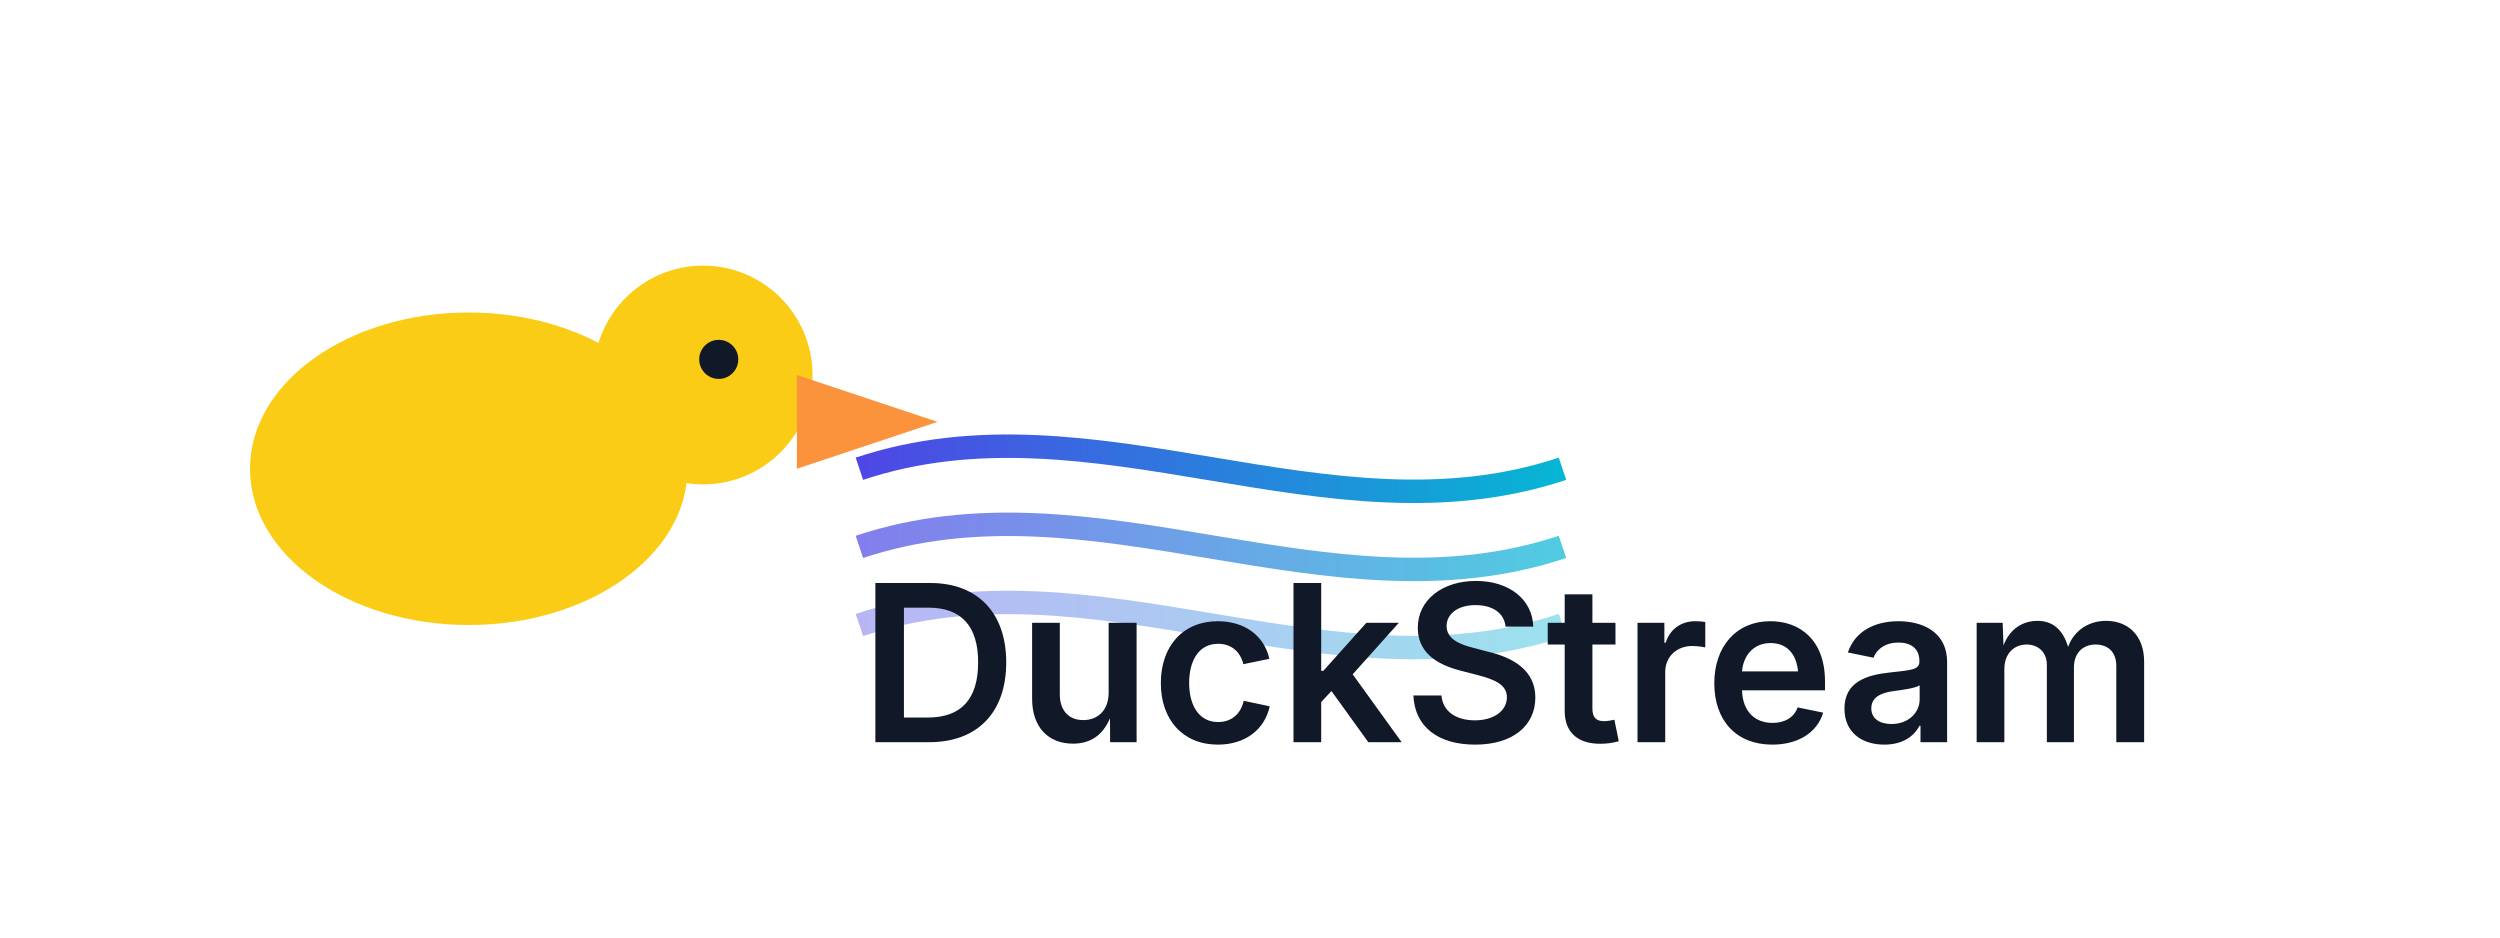
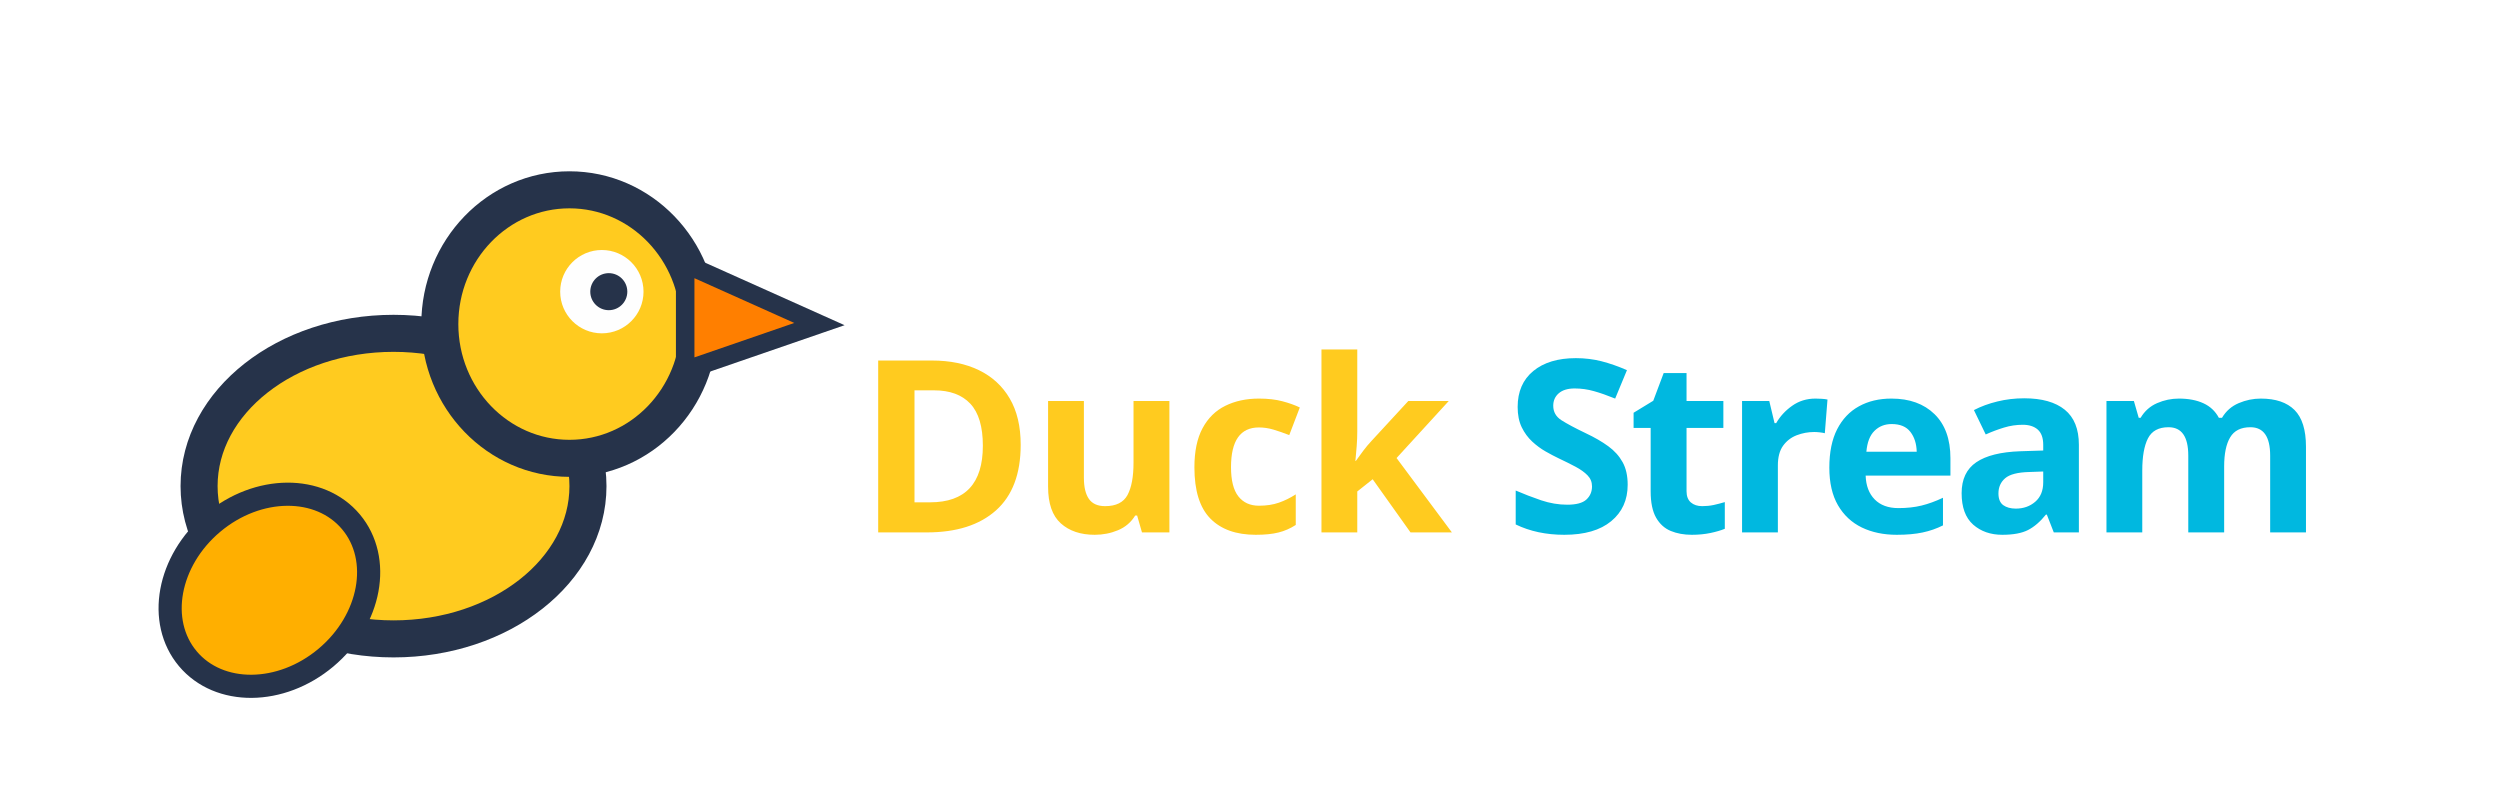
- <svg xmlns="http://www.w3.org/2000/svg" width="320" height="120" viewBox="0 0 320 120">
-   <defs>
-     <linearGradient id="streamGradient" x1="0%" y1="0%" x2="100%" y2="0%">
-       <stop offset="0%" stop-color="#4f46e5" />
-       <stop offset="100%" stop-color="#06b6d4" />
-     </linearGradient>
-   </defs>
-   <g transform="translate(20,30)">
-     <ellipse cx="40" cy="30" rx="28" ry="20" fill="#facc15" />
-     <circle cx="70" cy="18" r="14" fill="#facc15" />
-     <polygon points="82,18 100,24 82,30" fill="#fb923c" />
-     <circle cx="72" cy="16" r="2.5" fill="#111827" />
-   </g>
-   <g transform="translate(110,50)" stroke="url(#streamGradient)" stroke-width="3" fill="none">
-     <path d="M0 10 C 30 0, 60 20, 90 10" />
-     <path d="M0 20 C 30 10, 60 30, 90 20" opacity="0.7" />
-     <path d="M0 30 C 30 20, 60 40, 90 30" opacity="0.4" />
-   </g>
-   <text x="110" y="95" font-family="Inter, system-ui, sans-serif" font-size="28" font-weight="600" fill="#111827">
-     DuckStream
-   </text>
+ <svg xmlns="http://www.w3.org/2000/svg" width="540" height="170" viewBox="0 0 540 170">
+   <ellipse cx="85" cy="105" rx="42" ry="33" fill="#FFCB1F" stroke="#26334A" stroke-width="8" />
+   <ellipse cx="123" cy="70" rx="28" ry="29" fill="#FFCB1F" stroke="#26334A" stroke-width="8" />
+   <polygon points="148,57 177,70 148,80" fill="#FF7F00" stroke="#26334A" stroke-width="4" />
+   <circle cx="130" cy="63" r="9" fill="#FEFEFE" />
+   <circle cx="131.5" cy="63" r="4" fill="#26334A" />
+   <ellipse cx="50" cy="105" rx="23" ry="19" fill="#FFAF00" stroke="#26334A" stroke-width="5" transform="rotate(-40 85 105)" />
+   <text x="185" y="115" font-family="Arial Black, sans-serif" font-size="52" font-weight="700" fill="#FFCB1F" letter-spacing="-1px">Duck</text>
+   <text x="325" y="115" font-family="Arial Black, sans-serif" font-size="52" font-weight="700" fill="#00B8E0" letter-spacing="-2px">Stream</text>
</svg>
